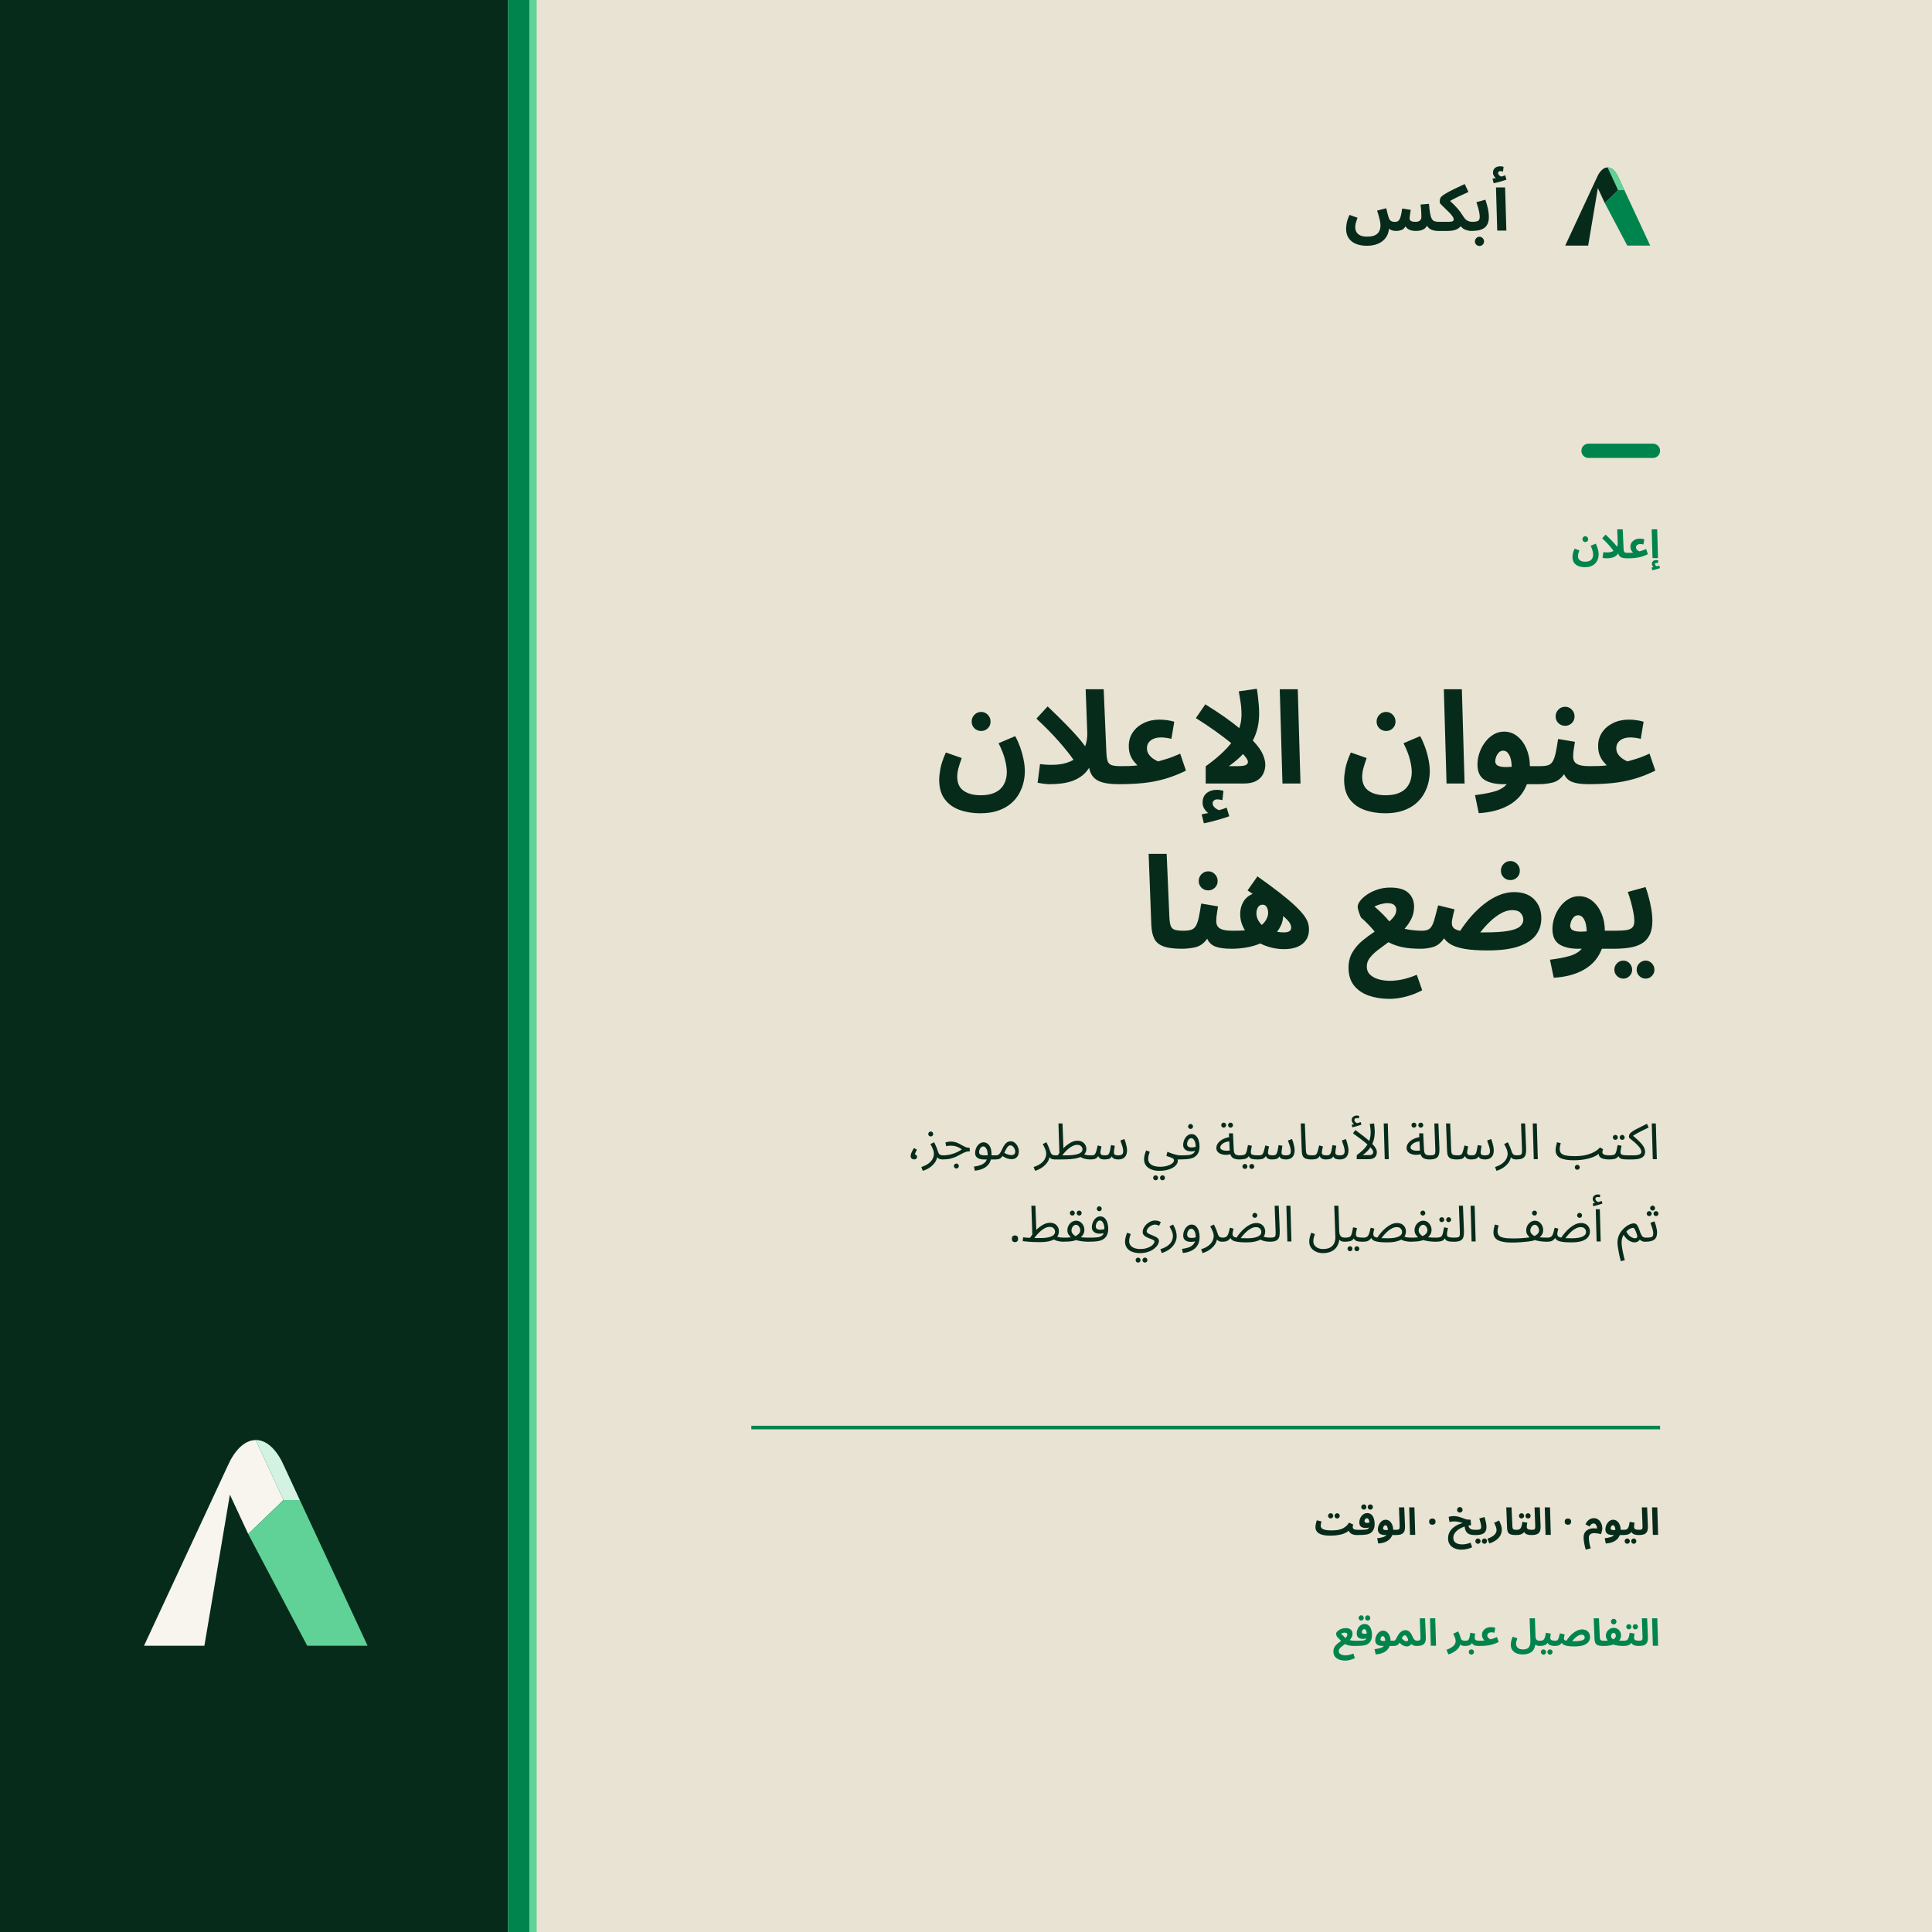
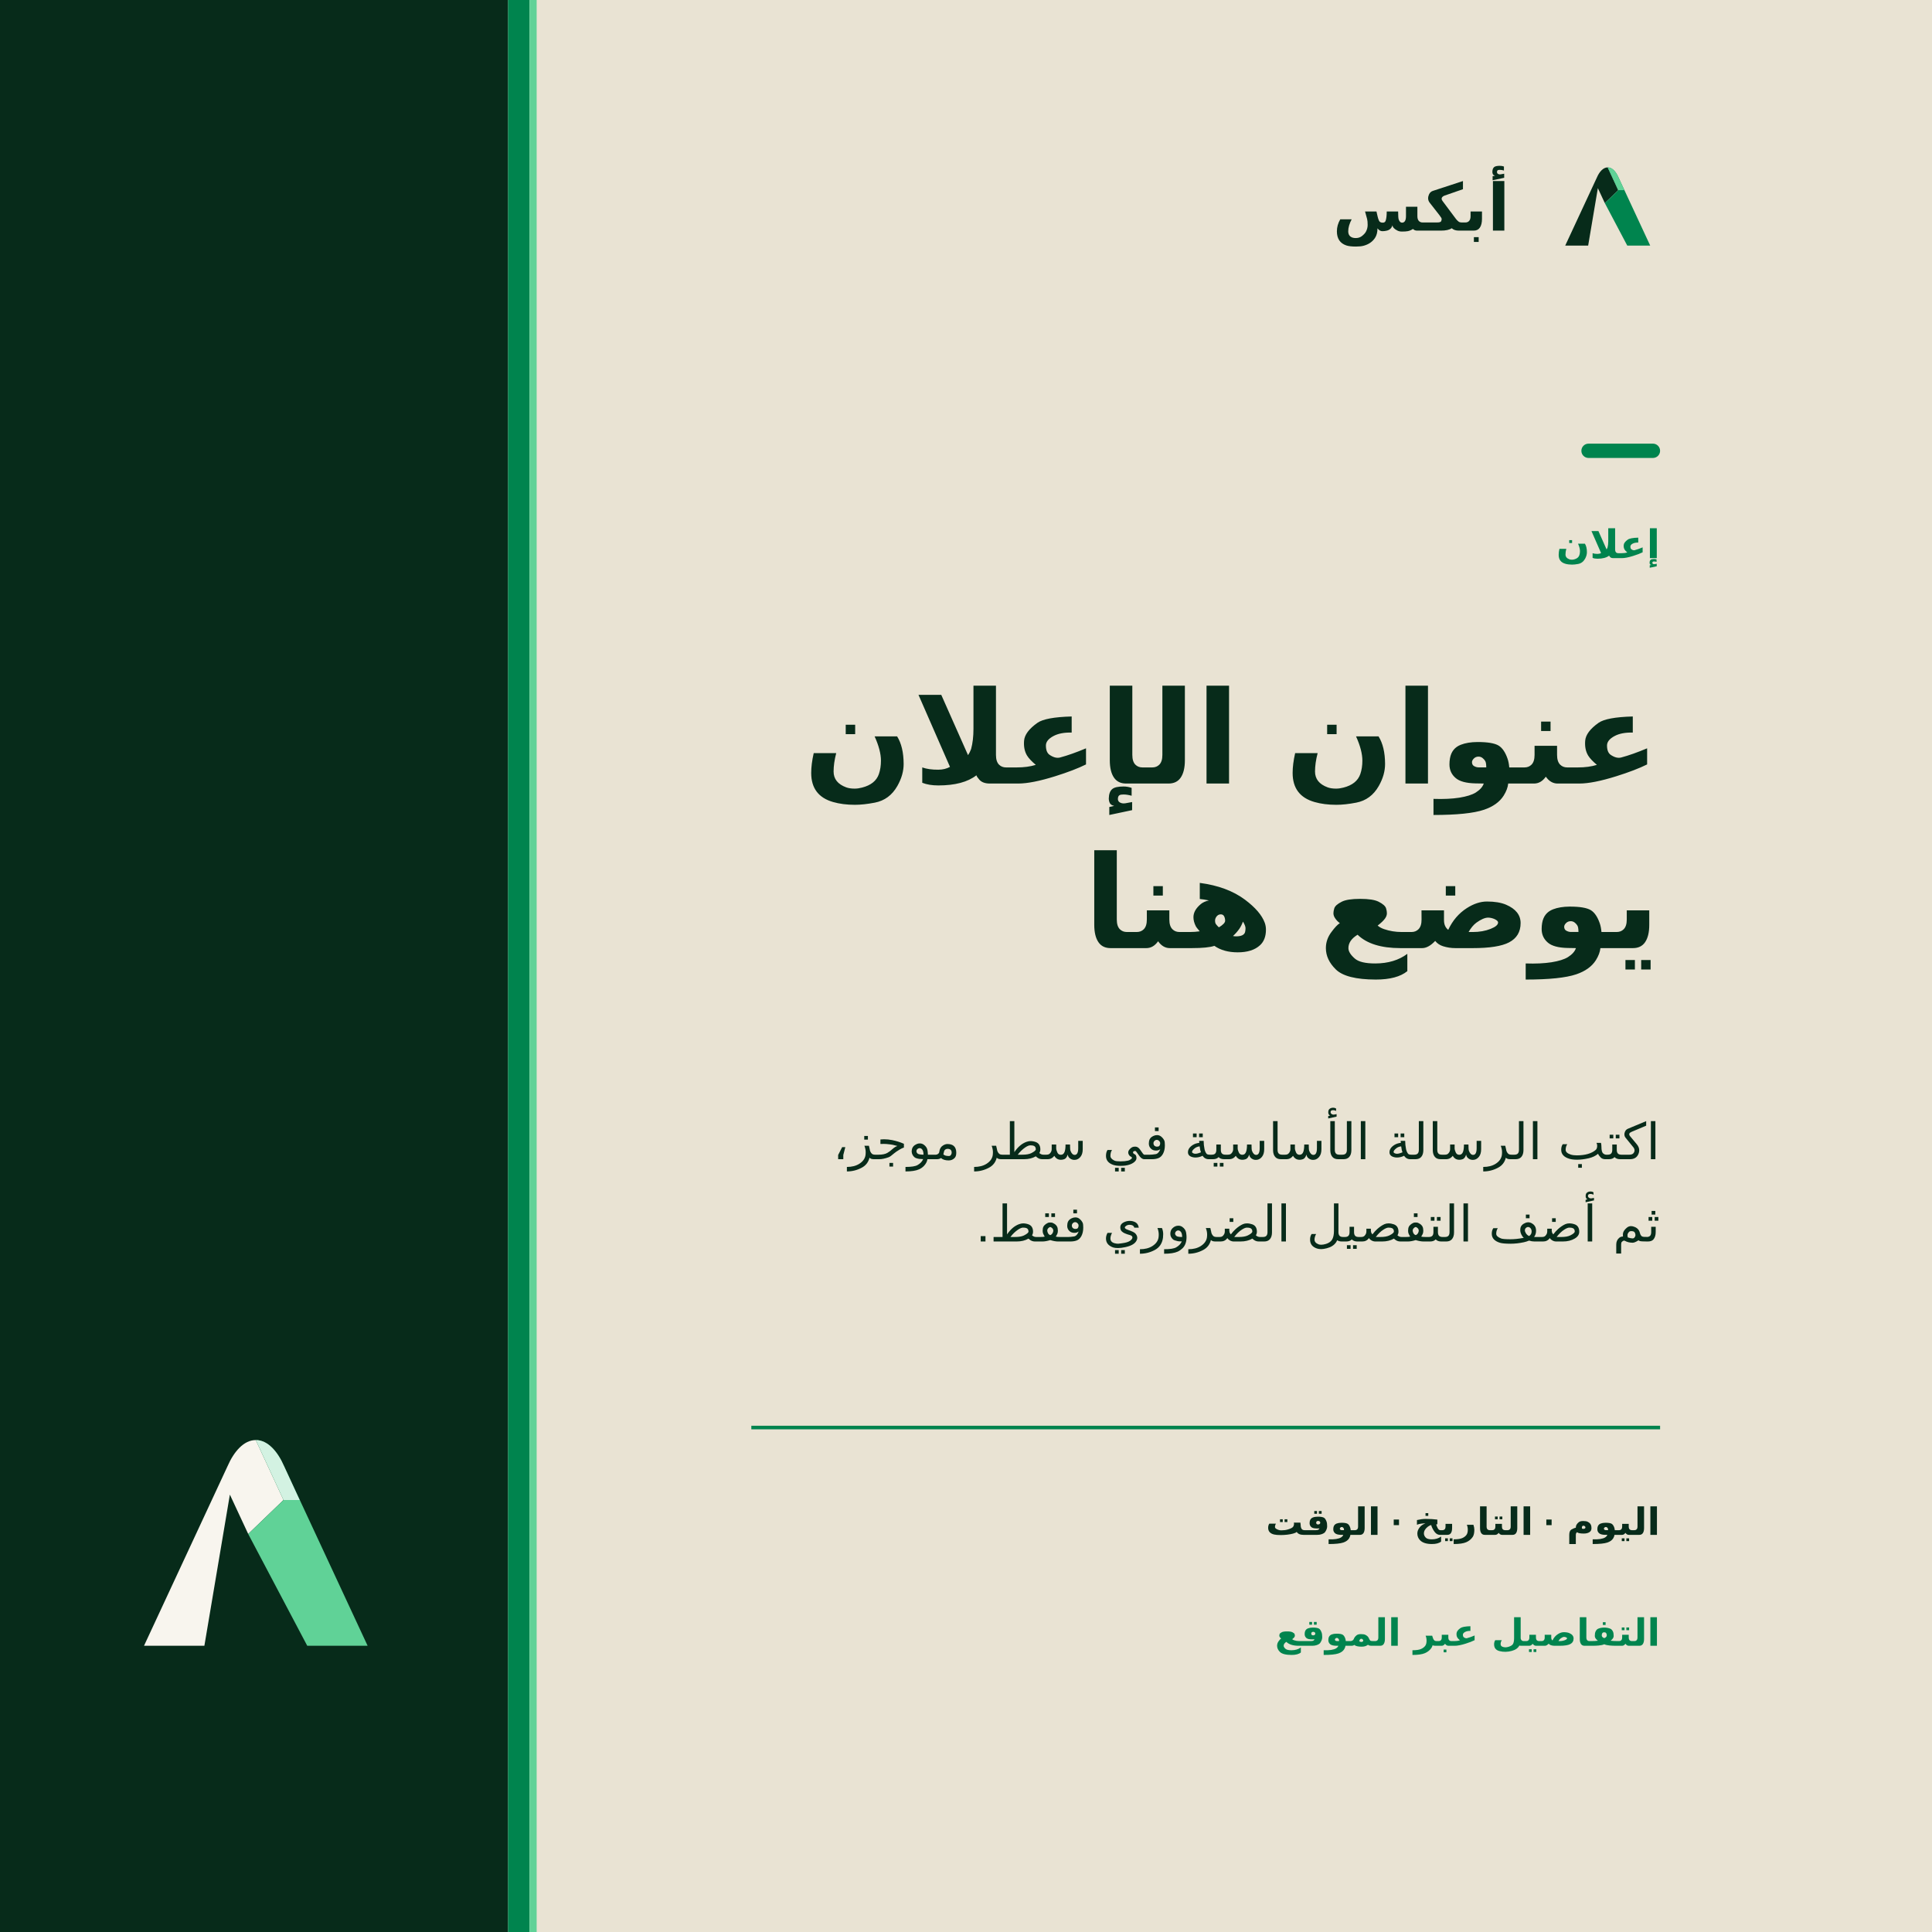
<svg xmlns="http://www.w3.org/2000/svg" width="1080" height="1080" viewBox="0 0 1080 1080" role="img" aria-labelledby="title desc" lang="ar">
  <style>
-     .ar { font-family: Cairo, "Noto Sans Arabic", Tahoma, sans-serif; }
+     @font-face { font-family: "Thmanyah Sans"; src: url("https://framerusercontent.com/assets/x6EBzvXf1Fi35XhsRoHxePDVo.woff2"); font-weight: 400; }
+     @font-face { font-family: "Thmanyah Sans"; src: url("https://framerusercontent.com/assets/LZvgFRUsP7pGWYj3tKxMUrKuhSY.woff2"); font-weight: 700; }
+     .ar { font-family: "Thmanyah Sans", Arial, sans-serif; }
    .label { font-size: 22px; font-weight: 700; }
    .headline { font-size: 72px; font-weight: 700; }
    .body { font-size: 28px; font-weight: 400; }
    .meta { font-size: 21px; font-weight: 600; }
  </style>
  <rect width="1080" height="1080" fill="#e9e3d3" />
  <rect width="284" height="1080" fill="#072b1a" />
  <rect x="284" y="0" width="12" height="1080" fill="#00844e" />
  <rect x="296" y="0" width="4" height="1080" fill="#60d297" />
  <g id="apex-lockup-ar" transform="translate(616 78) scale(.76)">
    <g transform="translate(332 8) scale(1.25)">
      <path d="M7 56 25.7 15.8C27.1 12.6 29.3 10 32 10l6.2 13.4-7.9 7.6-4.1-8.8L20.5 56Z" fill="#072b1a" />
      <path d="M32 10c2.7 0 4.9 2.6 6.3 5.8L57 56H43.5L30.3 31l7.9-7.6Z" fill="#00844e" />
      <path d="M32 10c2.7 0 4.9 2.6 6.3 5.8l3.5 7.6h-3.6Z" fill="#60d297" />
    </g>
-     <text x="300" y="67" text-anchor="end" fill="#072b1a" font-family="Cairo, Noto Sans Arabic, Tahoma, sans-serif" font-size="48" font-weight="700">أبكس</text>
+     <text x="300" y="67" text-anchor="end" fill="#072b1a" font-family="Thmanyah Sans, Arial, sans-serif" font-size="48" font-weight="700">أبكس</text>
  </g>
  <g id="editable-content" class="ar" direction="rtl">
    <rect x="884" y="248" width="44" height="8" rx="4" fill="#00844e" />
    <text id="editable-category" x="928" y="312" text-anchor="start" class="label" fill="#00844e">إعلان</text>
    <text id="editable-title" x="928" y="438" text-anchor="start" class="headline" fill="#072b1a">
      <tspan x="928" dy="0">عنوان الإعلان</tspan>
      <tspan x="928" dy="92">يوضع هنا</tspan>
    </text>
    <text id="editable-summary" x="928" y="648" text-anchor="start" class="body" fill="#072b1a">
      <tspan x="928" dy="0">اكتب الرسالة الأساسية في سطر موجز،</tspan>
      <tspan x="928" dy="46">ثم أضف التفصيل الضروري فقط.</tspan>
    </text>
    <line x1="420" y1="798" x2="928" y2="798" stroke="#00844e" stroke-width="2" />
    <text id="editable-date" x="928" y="858" text-anchor="start" class="meta" fill="#072b1a">اليوم · التاريخ · الوقت</text>
    <text id="editable-action" x="928" y="920" text-anchor="start" class="meta" fill="#00844e">التفاصيل عبر الموقع</text>
  </g>
  <g id="brand-mark-reverse" transform="translate(63 780) scale(2.5)">
    <path d="M7 56 25.7 15.8C27.1 12.6 29.3 10 32 10l6.2 13.4-7.9 7.6-4.1-8.8L20.5 56Z" fill="#f8f5ee" />
    <path d="M32 10c2.7 0 4.9 2.6 6.3 5.8L57 56H43.5L30.3 31l7.9-7.6Z" fill="#60d297" />
    <path d="M32 10c2.7 0 4.9 2.6 6.3 5.8l3.5 7.6h-3.6Z" fill="#ffffff" opacity=".72" />
  </g>
  <rect id="safe-zone" x="80" y="80" width="920" height="920" fill="none" stroke="#60d297" stroke-width="2" stroke-dasharray="12 12" display="none" />
</svg>
